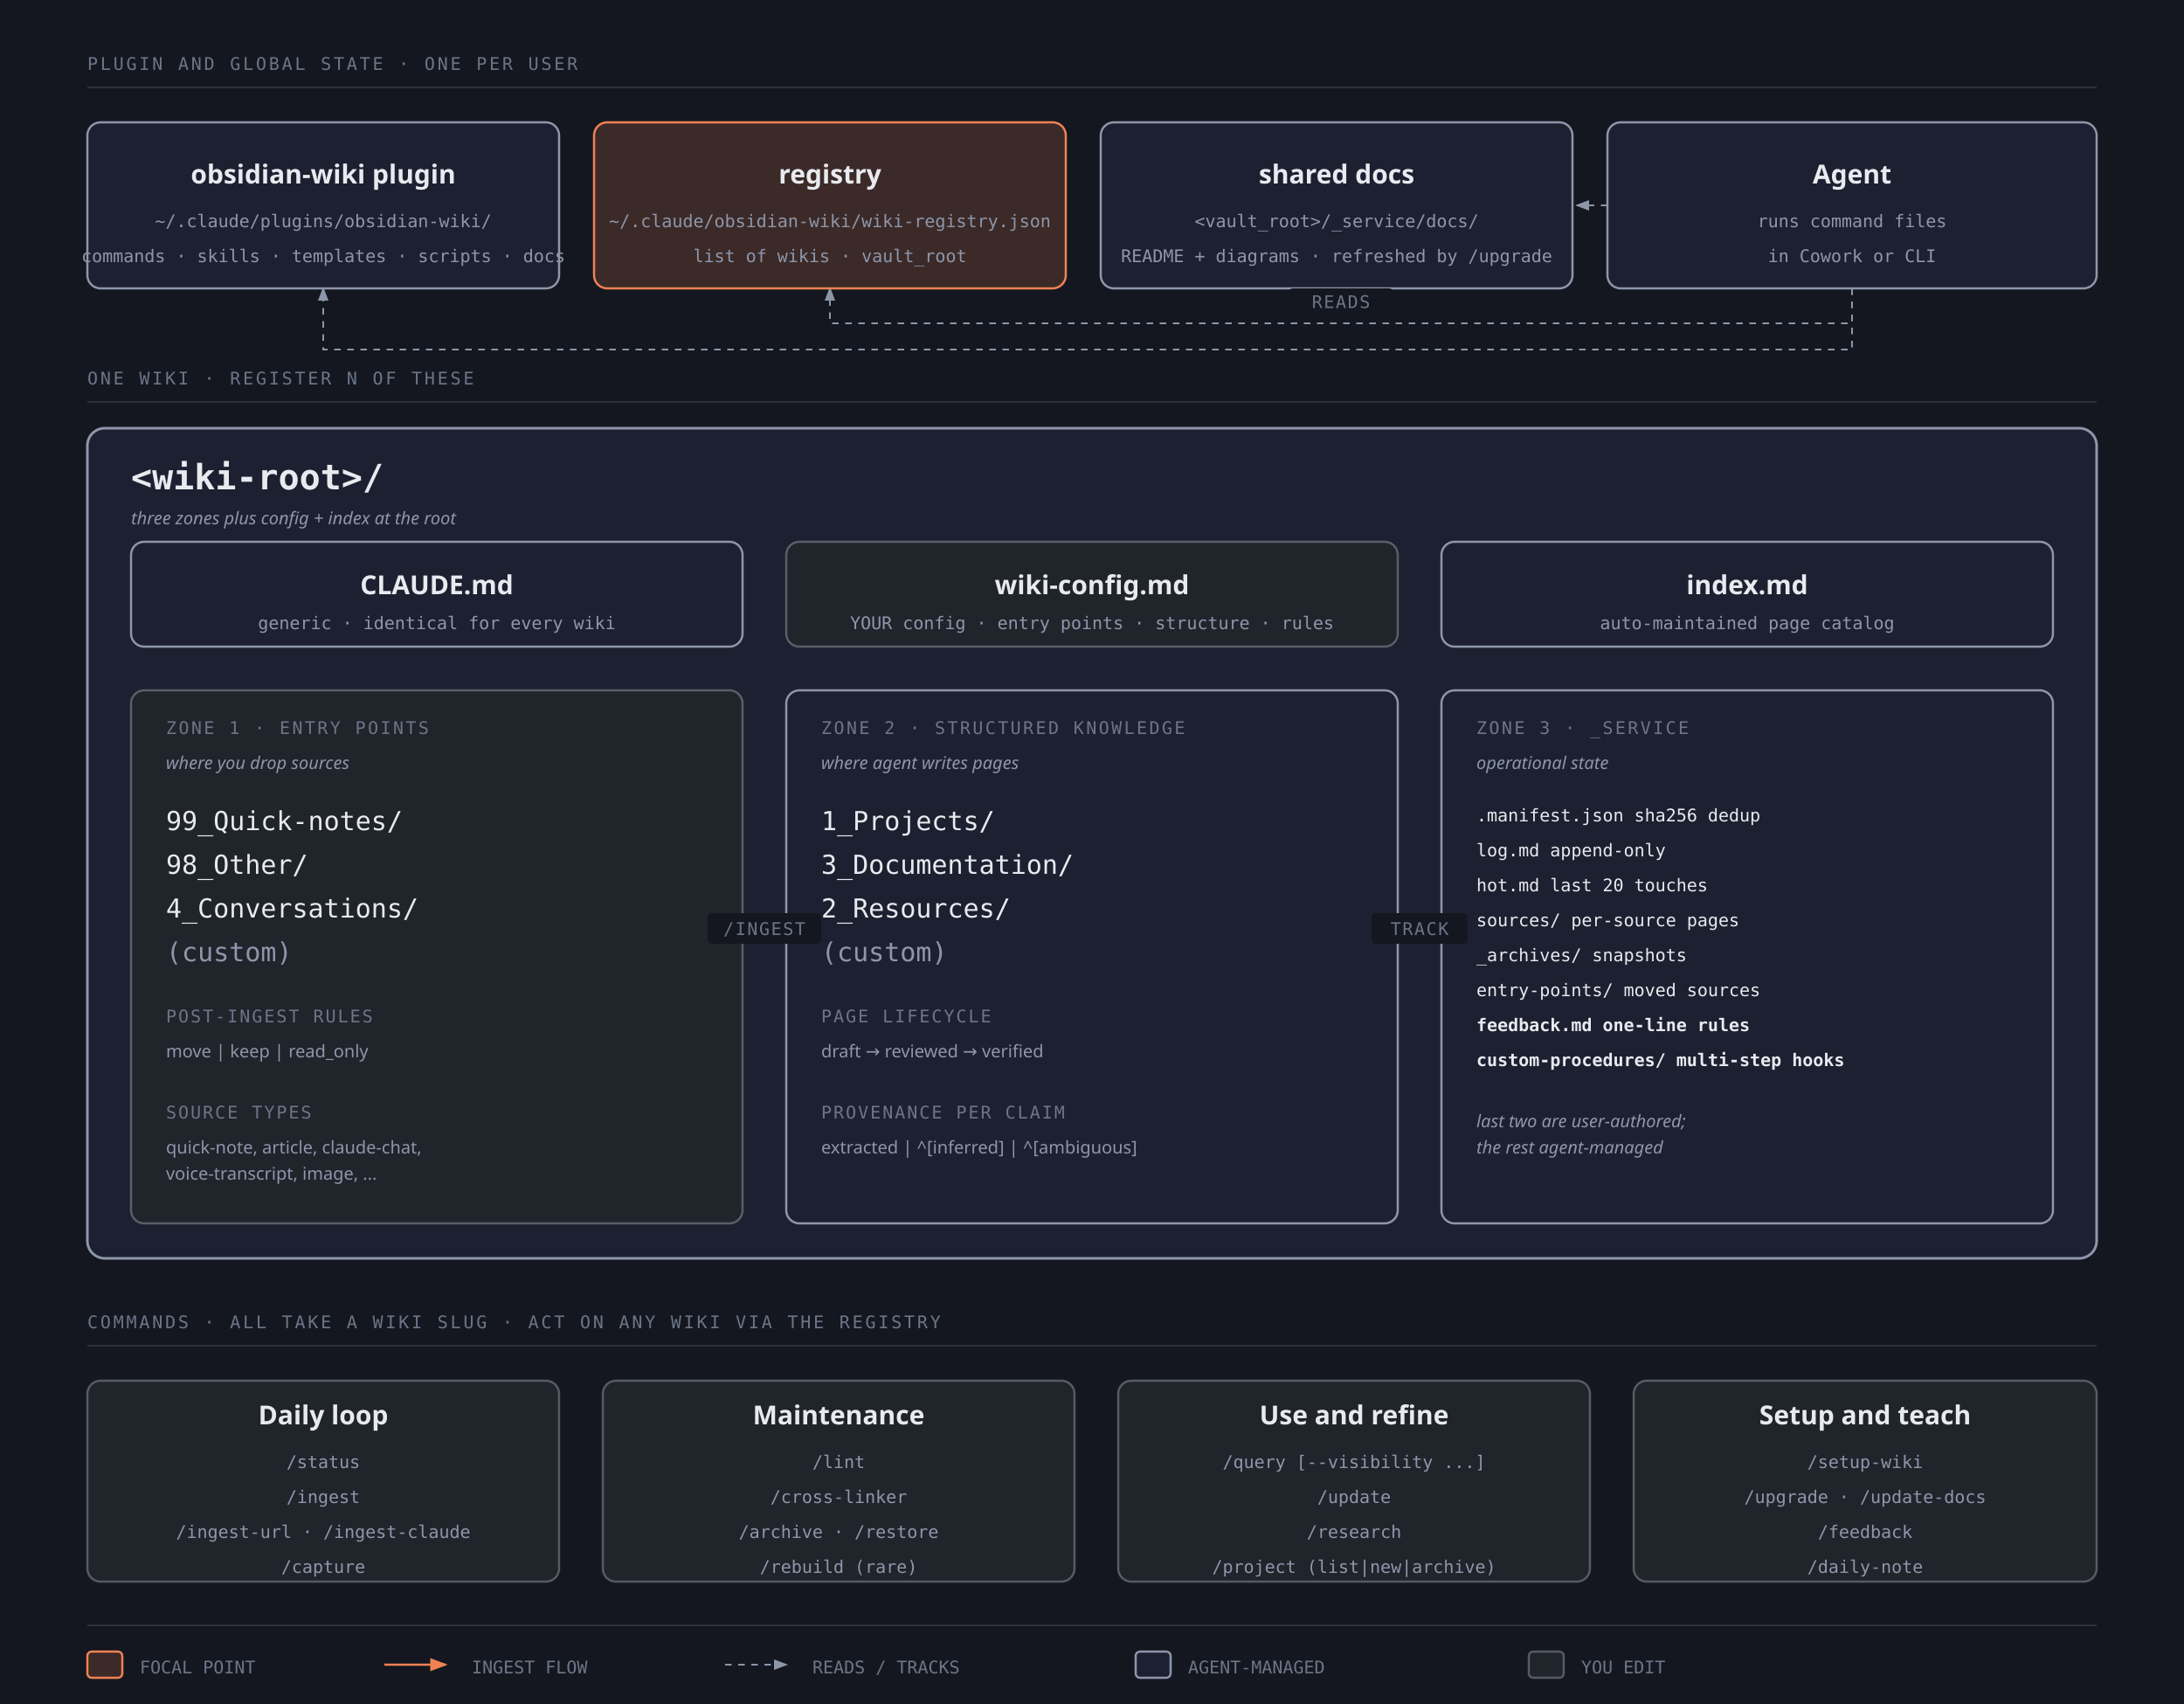
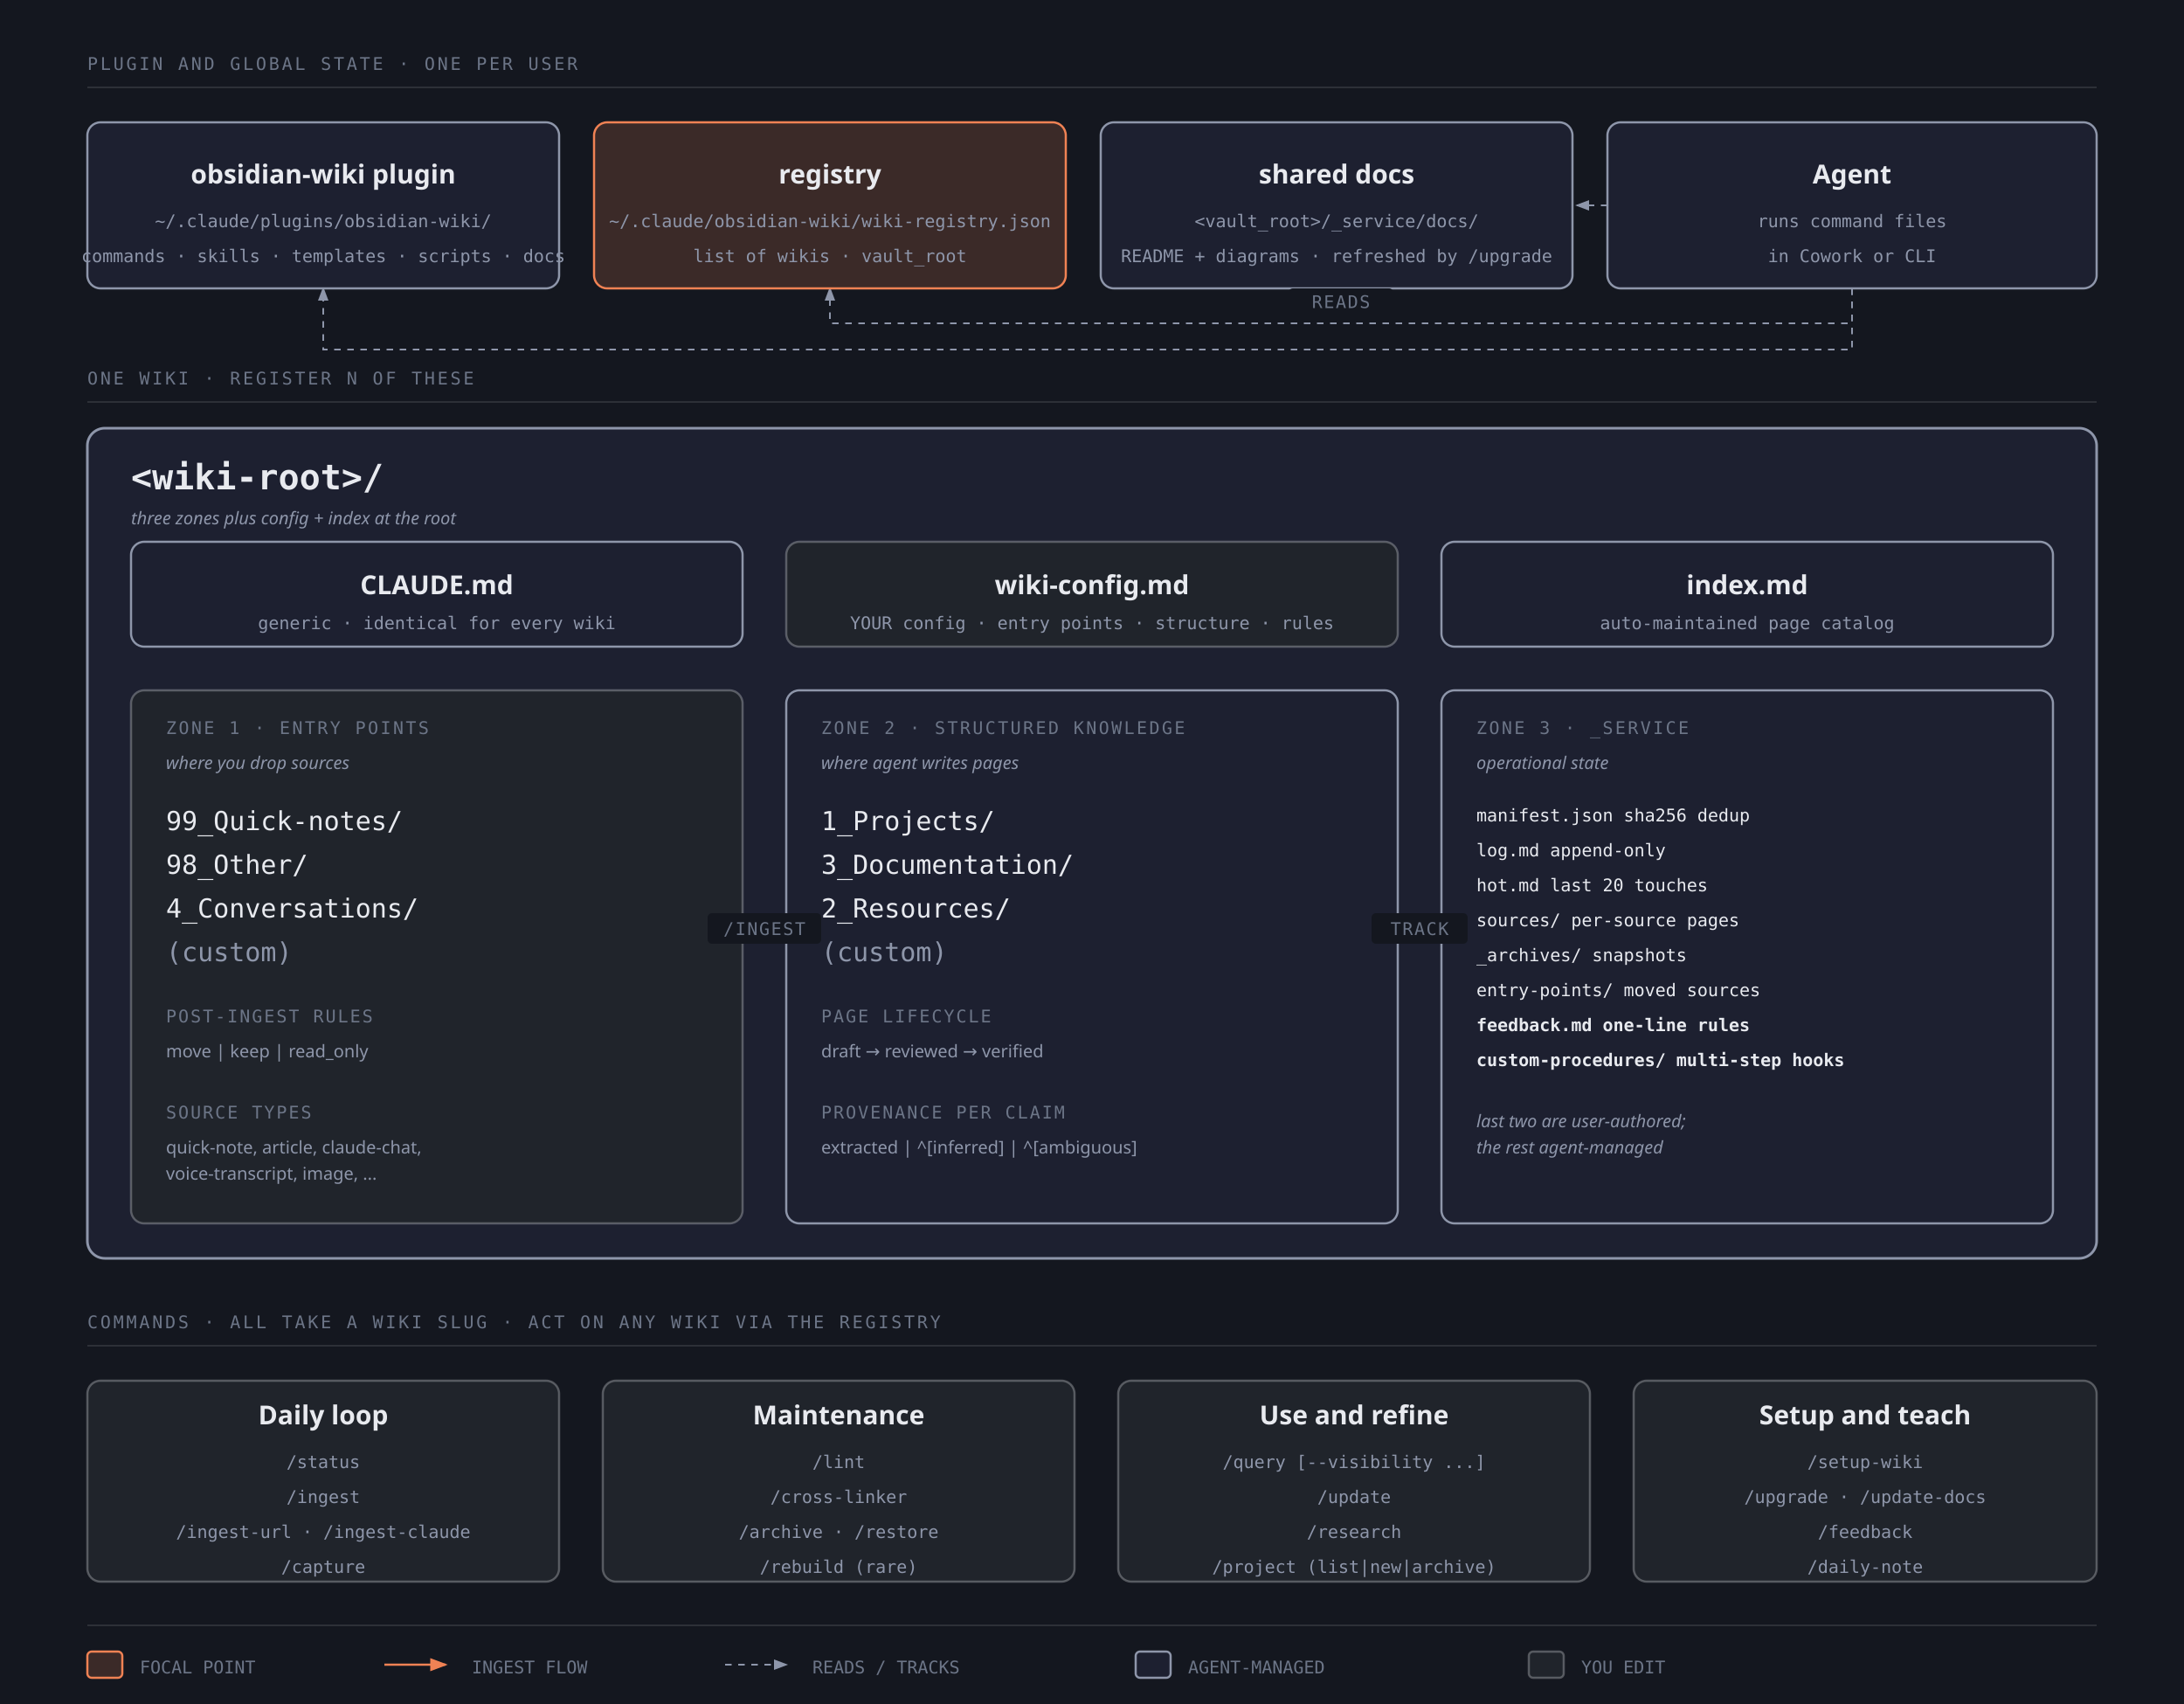
<svg xmlns="http://www.w3.org/2000/svg" viewBox="0 0 1000 780">
  <rect width="100%" height="100%" fill="#14171f" />
  <defs>
    <marker id="arrow" markerWidth="8" markerHeight="6" refX="7" refY="3" orient="auto">
      <polygon points="0 0, 8 3, 0 6" fill="#8e96aa" />
    </marker>
    <marker id="arrow-accent" markerWidth="8" markerHeight="6" refX="7" refY="3" orient="auto">
      <polygon points="0 0, 8 3, 0 6" fill="#f08254" />
    </marker>
  </defs>
  <path d="M 736 94 L 722 94" stroke="#8e96aa" stroke-width="0.8" fill="none" marker-end="url(#arrow)" stroke-dasharray="3,3" />
  <path d="M 848 132 L 848 148 L 380 148 L 380 132" stroke="#8e96aa" stroke-width="0.8" fill="none" marker-end="url(#arrow)" stroke-dasharray="3,3" />
  <path d="M 848 132 L 848 160 L 148 160 L 148 132" stroke="#8e96aa" stroke-width="0.8" fill="none" marker-end="url(#arrow)" stroke-dasharray="3,3" />
  <path d="M 340 436 L 358 436" stroke="#f08254" stroke-width="1" fill="none" marker-end="url(#arrow-accent)" />
  <path d="M 640 436 L 658 436" stroke="#8e96aa" stroke-width="0.8" fill="none" marker-end="url(#arrow)" stroke-dasharray="3,3" />
  <text x="40" y="32" fill="#6c7587" font-size="8" font-family="'Geist Mono', monospace" letter-spacing="0.14em">PLUGIN AND GLOBAL STATE · ONE PER USER</text>
  <line x1="40" y1="40" x2="960" y2="40" stroke="rgba(232,234,239,0.12)" stroke-width="0.8" />
  <rect x="40" y="56" width="216" height="76" rx="6" fill="#1d2030" stroke="#8e96aa" />
  <text x="148" y="84" fill="#e8eaef" font-size="12" font-weight="600" font-family="'Geist', sans-serif" text-anchor="middle">obsidian-wiki plugin</text>
  <text x="148" y="104" fill="#8e96aa" font-size="8" font-family="'Geist Mono', monospace" text-anchor="middle">~/.claude/plugins/obsidian-wiki/</text>
  <text x="148" y="120" fill="#8e96aa" font-size="8" font-family="'Geist Mono', monospace" text-anchor="middle">commands · skills · templates · scripts · docs</text>
  <rect x="272" y="56" width="216" height="76" rx="6" fill="#14171f" />
  <rect x="272" y="56" width="216" height="76" rx="6" fill="rgba(240,130,84,0.18)" stroke="#f08254" />
  <text x="380" y="84" fill="#e8eaef" font-size="12" font-weight="600" font-family="'Geist', sans-serif" text-anchor="middle">registry</text>
  <text x="380" y="104" fill="#8e96aa" font-size="8" font-family="'Geist Mono', monospace" text-anchor="middle">~/.claude/obsidian-wiki/wiki-registry.json</text>
  <text x="380" y="120" fill="#8e96aa" font-size="8" font-family="'Geist Mono', monospace" text-anchor="middle">list of wikis · vault_root</text>
  <rect x="504" y="56" width="216" height="76" rx="6" fill="#1d2030" stroke="#8e96aa" />
  <text x="612" y="84" fill="#e8eaef" font-size="12" font-weight="600" font-family="'Geist', sans-serif" text-anchor="middle">shared docs</text>
  <text x="612" y="104" fill="#8e96aa" font-size="8" font-family="'Geist Mono', monospace" text-anchor="middle">&lt;vault_root&gt;/_service/docs/</text>
  <text x="612" y="120" fill="#8e96aa" font-size="8" font-family="'Geist Mono', monospace" text-anchor="middle">README + diagrams · refreshed by /upgrade</text>
  <rect x="736" y="56" width="224" height="76" rx="6" fill="#1d2030" stroke="#8e96aa" />
  <text x="848" y="84" fill="#e8eaef" font-size="12" font-weight="600" font-family="'Geist', sans-serif" text-anchor="middle">Agent</text>
  <text x="848" y="104" fill="#8e96aa" font-size="8" font-family="'Geist Mono', monospace" text-anchor="middle">runs command files</text>
  <text x="848" y="120" fill="#8e96aa" font-size="8" font-family="'Geist Mono', monospace" text-anchor="middle">in Cowork or CLI</text>
  <rect x="590" y="132" width="48" height="12" rx="2" fill="#14171f" />
  <text x="614" y="141" fill="#6c7587" font-size="8" font-family="'Geist Mono', monospace" text-anchor="middle" letter-spacing="0.08em">READS</text>
  <text x="40" y="176" fill="#6c7587" font-size="8" font-family="'Geist Mono', monospace" letter-spacing="0.14em">ONE WIKI · REGISTER N OF THESE</text>
  <line x1="40" y1="184" x2="960" y2="184" stroke="rgba(232,234,239,0.12)" stroke-width="0.8" />
  <rect x="40" y="196" width="920" height="380" rx="8" fill="#1d2030" stroke="#8e96aa" stroke-width="1.2" />
  <text x="60" y="224" fill="#e8eaef" font-size="16" font-weight="600" font-family="'Geist Mono', monospace">&lt;wiki-root&gt;/</text>
  <text x="60" y="240" fill="#8e96aa" font-size="8" font-family="'Geist', sans-serif" font-style="italic">three zones plus config + index at the root</text>
  <rect x="60" y="248" width="280" height="48" rx="6" fill="#1d2030" stroke="#8e96aa" />
  <text x="200" y="272" fill="#e8eaef" font-size="12" font-weight="600" font-family="'Geist', sans-serif" text-anchor="middle">CLAUDE.md</text>
  <text x="200" y="288" fill="#8e96aa" font-size="8" font-family="'Geist Mono', monospace" text-anchor="middle">generic · identical for every wiki</text>
  <rect x="360" y="248" width="280" height="48" rx="6" fill="#14171f" />
  <rect x="360" y="248" width="280" height="48" rx="6" fill="rgba(232,234,239,0.06)" stroke="rgba(232,234,239,0.30)" />
  <text x="500" y="272" fill="#e8eaef" font-size="12" font-weight="600" font-family="'Geist', sans-serif" text-anchor="middle">wiki-config.md</text>
  <text x="500" y="288" fill="#8e96aa" font-size="8" font-family="'Geist Mono', monospace" text-anchor="middle">YOUR config · entry points · structure · rules</text>
  <rect x="660" y="248" width="280" height="48" rx="6" fill="#1d2030" stroke="#8e96aa" />
  <text x="800" y="272" fill="#e8eaef" font-size="12" font-weight="600" font-family="'Geist', sans-serif" text-anchor="middle">index.md</text>
  <text x="800" y="288" fill="#8e96aa" font-size="8" font-family="'Geist Mono', monospace" text-anchor="middle">auto-maintained page catalog</text>
  <rect x="60" y="316" width="280" height="244" rx="6" fill="#14171f" />
  <rect x="60" y="316" width="280" height="244" rx="6" fill="rgba(232,234,239,0.06)" stroke="rgba(232,234,239,0.30)" />
  <text x="76" y="336" fill="#6c7587" font-size="8" font-family="'Geist Mono', monospace" letter-spacing="0.12em">ZONE 1 · ENTRY POINTS</text>
  <text x="76" y="352" fill="#8e96aa" font-size="8" font-family="'Geist', sans-serif" font-style="italic">where you drop sources</text>
  <text x="76" y="380" fill="#e8eaef" font-size="12" font-family="'Geist Mono', monospace">99_Quick-notes/</text>
  <text x="76" y="400" fill="#e8eaef" font-size="12" font-family="'Geist Mono', monospace">98_Other/</text>
  <text x="76" y="420" fill="#e8eaef" font-size="12" font-family="'Geist Mono', monospace">4_Conversations/</text>
  <text x="76" y="440" fill="#8e96aa" font-size="12" font-family="'Geist Mono', monospace">(custom)</text>
  <text x="76" y="468" fill="#6c7587" font-size="8" font-family="'Geist Mono', monospace" letter-spacing="0.10em">POST-INGEST RULES</text>
  <text x="76" y="484" fill="#8e96aa" font-size="8" font-family="'Geist', sans-serif">move | keep | read_only</text>
  <text x="76" y="512" fill="#6c7587" font-size="8" font-family="'Geist Mono', monospace" letter-spacing="0.10em">SOURCE TYPES</text>
  <text x="76" y="528" fill="#8e96aa" font-size="8" font-family="'Geist', sans-serif">quick-note, article, claude-chat,</text>
  <text x="76" y="540" fill="#8e96aa" font-size="8" font-family="'Geist', sans-serif">voice-transcript, image, ...</text>
  <rect x="360" y="316" width="280" height="244" rx="6" fill="#1d2030" stroke="#8e96aa" />
  <text x="376" y="336" fill="#6c7587" font-size="8" font-family="'Geist Mono', monospace" letter-spacing="0.12em">ZONE 2 · STRUCTURED KNOWLEDGE</text>
  <text x="376" y="352" fill="#8e96aa" font-size="8" font-family="'Geist', sans-serif" font-style="italic">where agent writes pages</text>
  <text x="376" y="380" fill="#e8eaef" font-size="12" font-family="'Geist Mono', monospace">1_Projects/</text>
  <text x="376" y="400" fill="#e8eaef" font-size="12" font-family="'Geist Mono', monospace">3_Documentation/</text>
  <text x="376" y="420" fill="#e8eaef" font-size="12" font-family="'Geist Mono', monospace">2_Resources/</text>
  <text x="376" y="440" fill="#8e96aa" font-size="12" font-family="'Geist Mono', monospace">(custom)</text>
  <text x="376" y="468" fill="#6c7587" font-size="8" font-family="'Geist Mono', monospace" letter-spacing="0.10em">PAGE LIFECYCLE</text>
  <text x="376" y="484" fill="#8e96aa" font-size="8" font-family="'Geist', sans-serif">draft → reviewed → verified</text>
  <text x="376" y="512" fill="#6c7587" font-size="8" font-family="'Geist Mono', monospace" letter-spacing="0.10em">PROVENANCE PER CLAIM</text>
  <text x="376" y="528" fill="#8e96aa" font-size="8" font-family="'Geist', sans-serif">extracted | ^[inferred] | ^[ambiguous]</text>
  <rect x="660" y="316" width="280" height="244" rx="6" fill="#1d2030" stroke="#8e96aa" />
  <text x="676" y="336" fill="#6c7587" font-size="8" font-family="'Geist Mono', monospace" letter-spacing="0.12em">ZONE 3 · _SERVICE</text>
  <text x="676" y="352" fill="#8e96aa" font-size="8" font-family="'Geist', sans-serif" font-style="italic">operational state</text>
-   <text x="676" y="376" fill="#e8eaef" font-size="8" font-family="'Geist Mono', monospace">.manifest.json     sha256 dedup</text>
+   <text x="676" y="376" fill="#e8eaef" font-size="8" font-family="'Geist Mono', monospace">manifest.json     sha256 dedup</text>
  <text x="676" y="392" fill="#e8eaef" font-size="8" font-family="'Geist Mono', monospace">log.md             append-only</text>
  <text x="676" y="408" fill="#e8eaef" font-size="8" font-family="'Geist Mono', monospace">hot.md             last 20 touches</text>
  <text x="676" y="424" fill="#e8eaef" font-size="8" font-family="'Geist Mono', monospace">sources/           per-source pages</text>
  <text x="676" y="440" fill="#e8eaef" font-size="8" font-family="'Geist Mono', monospace">_archives/         snapshots</text>
  <text x="676" y="456" fill="#e8eaef" font-size="8" font-family="'Geist Mono', monospace">entry-points/      moved sources</text>
  <text x="676" y="472" fill="#e8eaef" font-size="8" font-family="'Geist Mono', monospace" font-weight="600">feedback.md        one-line rules</text>
  <text x="676" y="488" fill="#e8eaef" font-size="8" font-family="'Geist Mono', monospace" font-weight="600">custom-procedures/ multi-step hooks</text>
  <text x="676" y="516" fill="#8e96aa" font-size="8" font-family="'Geist', sans-serif" font-style="italic">last two are user-authored;</text>
  <text x="676" y="528" fill="#8e96aa" font-size="8" font-family="'Geist', sans-serif" font-style="italic">the rest agent-managed</text>
  <rect x="324" y="418" width="52" height="14" rx="2" fill="#14171f" />
  <text x="350" y="428" fill="#6c7587" font-size="8" font-family="'Geist Mono', monospace" text-anchor="middle" letter-spacing="0.08em">/INGEST</text>
  <rect x="628" y="418" width="44" height="14" rx="2" fill="#14171f" />
  <text x="650" y="428" fill="#6c7587" font-size="8" font-family="'Geist Mono', monospace" text-anchor="middle" letter-spacing="0.08em">TRACK</text>
  <text x="40" y="608" fill="#6c7587" font-size="8" font-family="'Geist Mono', monospace" letter-spacing="0.14em">COMMANDS · ALL TAKE A WIKI SLUG · ACT ON ANY WIKI VIA THE REGISTRY</text>
  <line x1="40" y1="616" x2="960" y2="616" stroke="rgba(232,234,239,0.12)" stroke-width="0.8" />
  <rect x="40" y="632" width="216" height="92" rx="6" fill="#14171f" />
  <rect x="40" y="632" width="216" height="92" rx="6" fill="rgba(232,234,239,0.06)" stroke="rgba(232,234,239,0.30)" />
  <text x="148" y="652" fill="#e8eaef" font-size="12" font-weight="600" font-family="'Geist', sans-serif" text-anchor="middle">Daily loop</text>
  <text x="148" y="672" fill="#8e96aa" font-size="8" font-family="'Geist Mono', monospace" text-anchor="middle">/status</text>
  <text x="148" y="688" fill="#8e96aa" font-size="8" font-family="'Geist Mono', monospace" text-anchor="middle">/ingest</text>
  <text x="148" y="704" fill="#8e96aa" font-size="8" font-family="'Geist Mono', monospace" text-anchor="middle">/ingest-url · /ingest-claude</text>
  <text x="148" y="720" fill="#8e96aa" font-size="8" font-family="'Geist Mono', monospace" text-anchor="middle">/capture</text>
  <rect x="276" y="632" width="216" height="92" rx="6" fill="#14171f" />
  <rect x="276" y="632" width="216" height="92" rx="6" fill="rgba(232,234,239,0.06)" stroke="rgba(232,234,239,0.30)" />
  <text x="384" y="652" fill="#e8eaef" font-size="12" font-weight="600" font-family="'Geist', sans-serif" text-anchor="middle">Maintenance</text>
  <text x="384" y="672" fill="#8e96aa" font-size="8" font-family="'Geist Mono', monospace" text-anchor="middle">/lint</text>
  <text x="384" y="688" fill="#8e96aa" font-size="8" font-family="'Geist Mono', monospace" text-anchor="middle">/cross-linker</text>
  <text x="384" y="704" fill="#8e96aa" font-size="8" font-family="'Geist Mono', monospace" text-anchor="middle">/archive · /restore</text>
  <text x="384" y="720" fill="#8e96aa" font-size="8" font-family="'Geist Mono', monospace" text-anchor="middle">/rebuild (rare)</text>
  <rect x="512" y="632" width="216" height="92" rx="6" fill="#14171f" />
  <rect x="512" y="632" width="216" height="92" rx="6" fill="rgba(232,234,239,0.06)" stroke="rgba(232,234,239,0.30)" />
  <text x="620" y="652" fill="#e8eaef" font-size="12" font-weight="600" font-family="'Geist', sans-serif" text-anchor="middle">Use and refine</text>
  <text x="620" y="672" fill="#8e96aa" font-size="8" font-family="'Geist Mono', monospace" text-anchor="middle">/query [--visibility ...]</text>
  <text x="620" y="688" fill="#8e96aa" font-size="8" font-family="'Geist Mono', monospace" text-anchor="middle">/update</text>
  <text x="620" y="704" fill="#8e96aa" font-size="8" font-family="'Geist Mono', monospace" text-anchor="middle">/research</text>
  <text x="620" y="720" fill="#8e96aa" font-size="8" font-family="'Geist Mono', monospace" text-anchor="middle">/project (list|new|archive)</text>
  <rect x="748" y="632" width="212" height="92" rx="6" fill="#14171f" />
  <rect x="748" y="632" width="212" height="92" rx="6" fill="rgba(232,234,239,0.06)" stroke="rgba(232,234,239,0.30)" />
  <text x="854" y="652" fill="#e8eaef" font-size="12" font-weight="600" font-family="'Geist', sans-serif" text-anchor="middle">Setup and teach</text>
  <text x="854" y="672" fill="#8e96aa" font-size="8" font-family="'Geist Mono', monospace" text-anchor="middle">/setup-wiki</text>
  <text x="854" y="688" fill="#8e96aa" font-size="8" font-family="'Geist Mono', monospace" text-anchor="middle">/upgrade · /update-docs</text>
  <text x="854" y="704" fill="#8e96aa" font-size="8" font-family="'Geist Mono', monospace" text-anchor="middle">/feedback</text>
  <text x="854" y="720" fill="#8e96aa" font-size="8" font-family="'Geist Mono', monospace" text-anchor="middle">/daily-note</text>
  <line x1="40" y1="744" x2="960" y2="744" stroke="rgba(232,234,239,0.12)" stroke-width="0.8" />
  <rect x="40" y="756" width="16" height="12" rx="2" fill="rgba(240,130,84,0.18)" stroke="#f08254" />
  <text x="64" y="766" fill="#6c7587" font-size="8" font-family="'Geist Mono', monospace">FOCAL POINT</text>
  <line x1="176" y1="762" x2="204" y2="762" stroke="#f08254" stroke-width="1" marker-end="url(#arrow-accent)" />
  <text x="216" y="766" fill="#6c7587" font-size="8" font-family="'Geist Mono', monospace">INGEST FLOW</text>
  <line x1="332" y1="762" x2="360" y2="762" stroke="#8e96aa" stroke-width="0.8" stroke-dasharray="3,3" marker-end="url(#arrow)" />
  <text x="372" y="766" fill="#6c7587" font-size="8" font-family="'Geist Mono', monospace">READS / TRACKS</text>
  <rect x="520" y="756" width="16" height="12" rx="2" fill="#1d2030" stroke="#8e96aa" />
  <text x="544" y="766" fill="#6c7587" font-size="8" font-family="'Geist Mono', monospace">AGENT-MANAGED</text>
  <rect x="700" y="756" width="16" height="12" rx="2" fill="rgba(232,234,239,0.06)" stroke="rgba(232,234,239,0.30)" />
  <text x="724" y="766" fill="#6c7587" font-size="8" font-family="'Geist Mono', monospace">YOU EDIT</text>
</svg>
